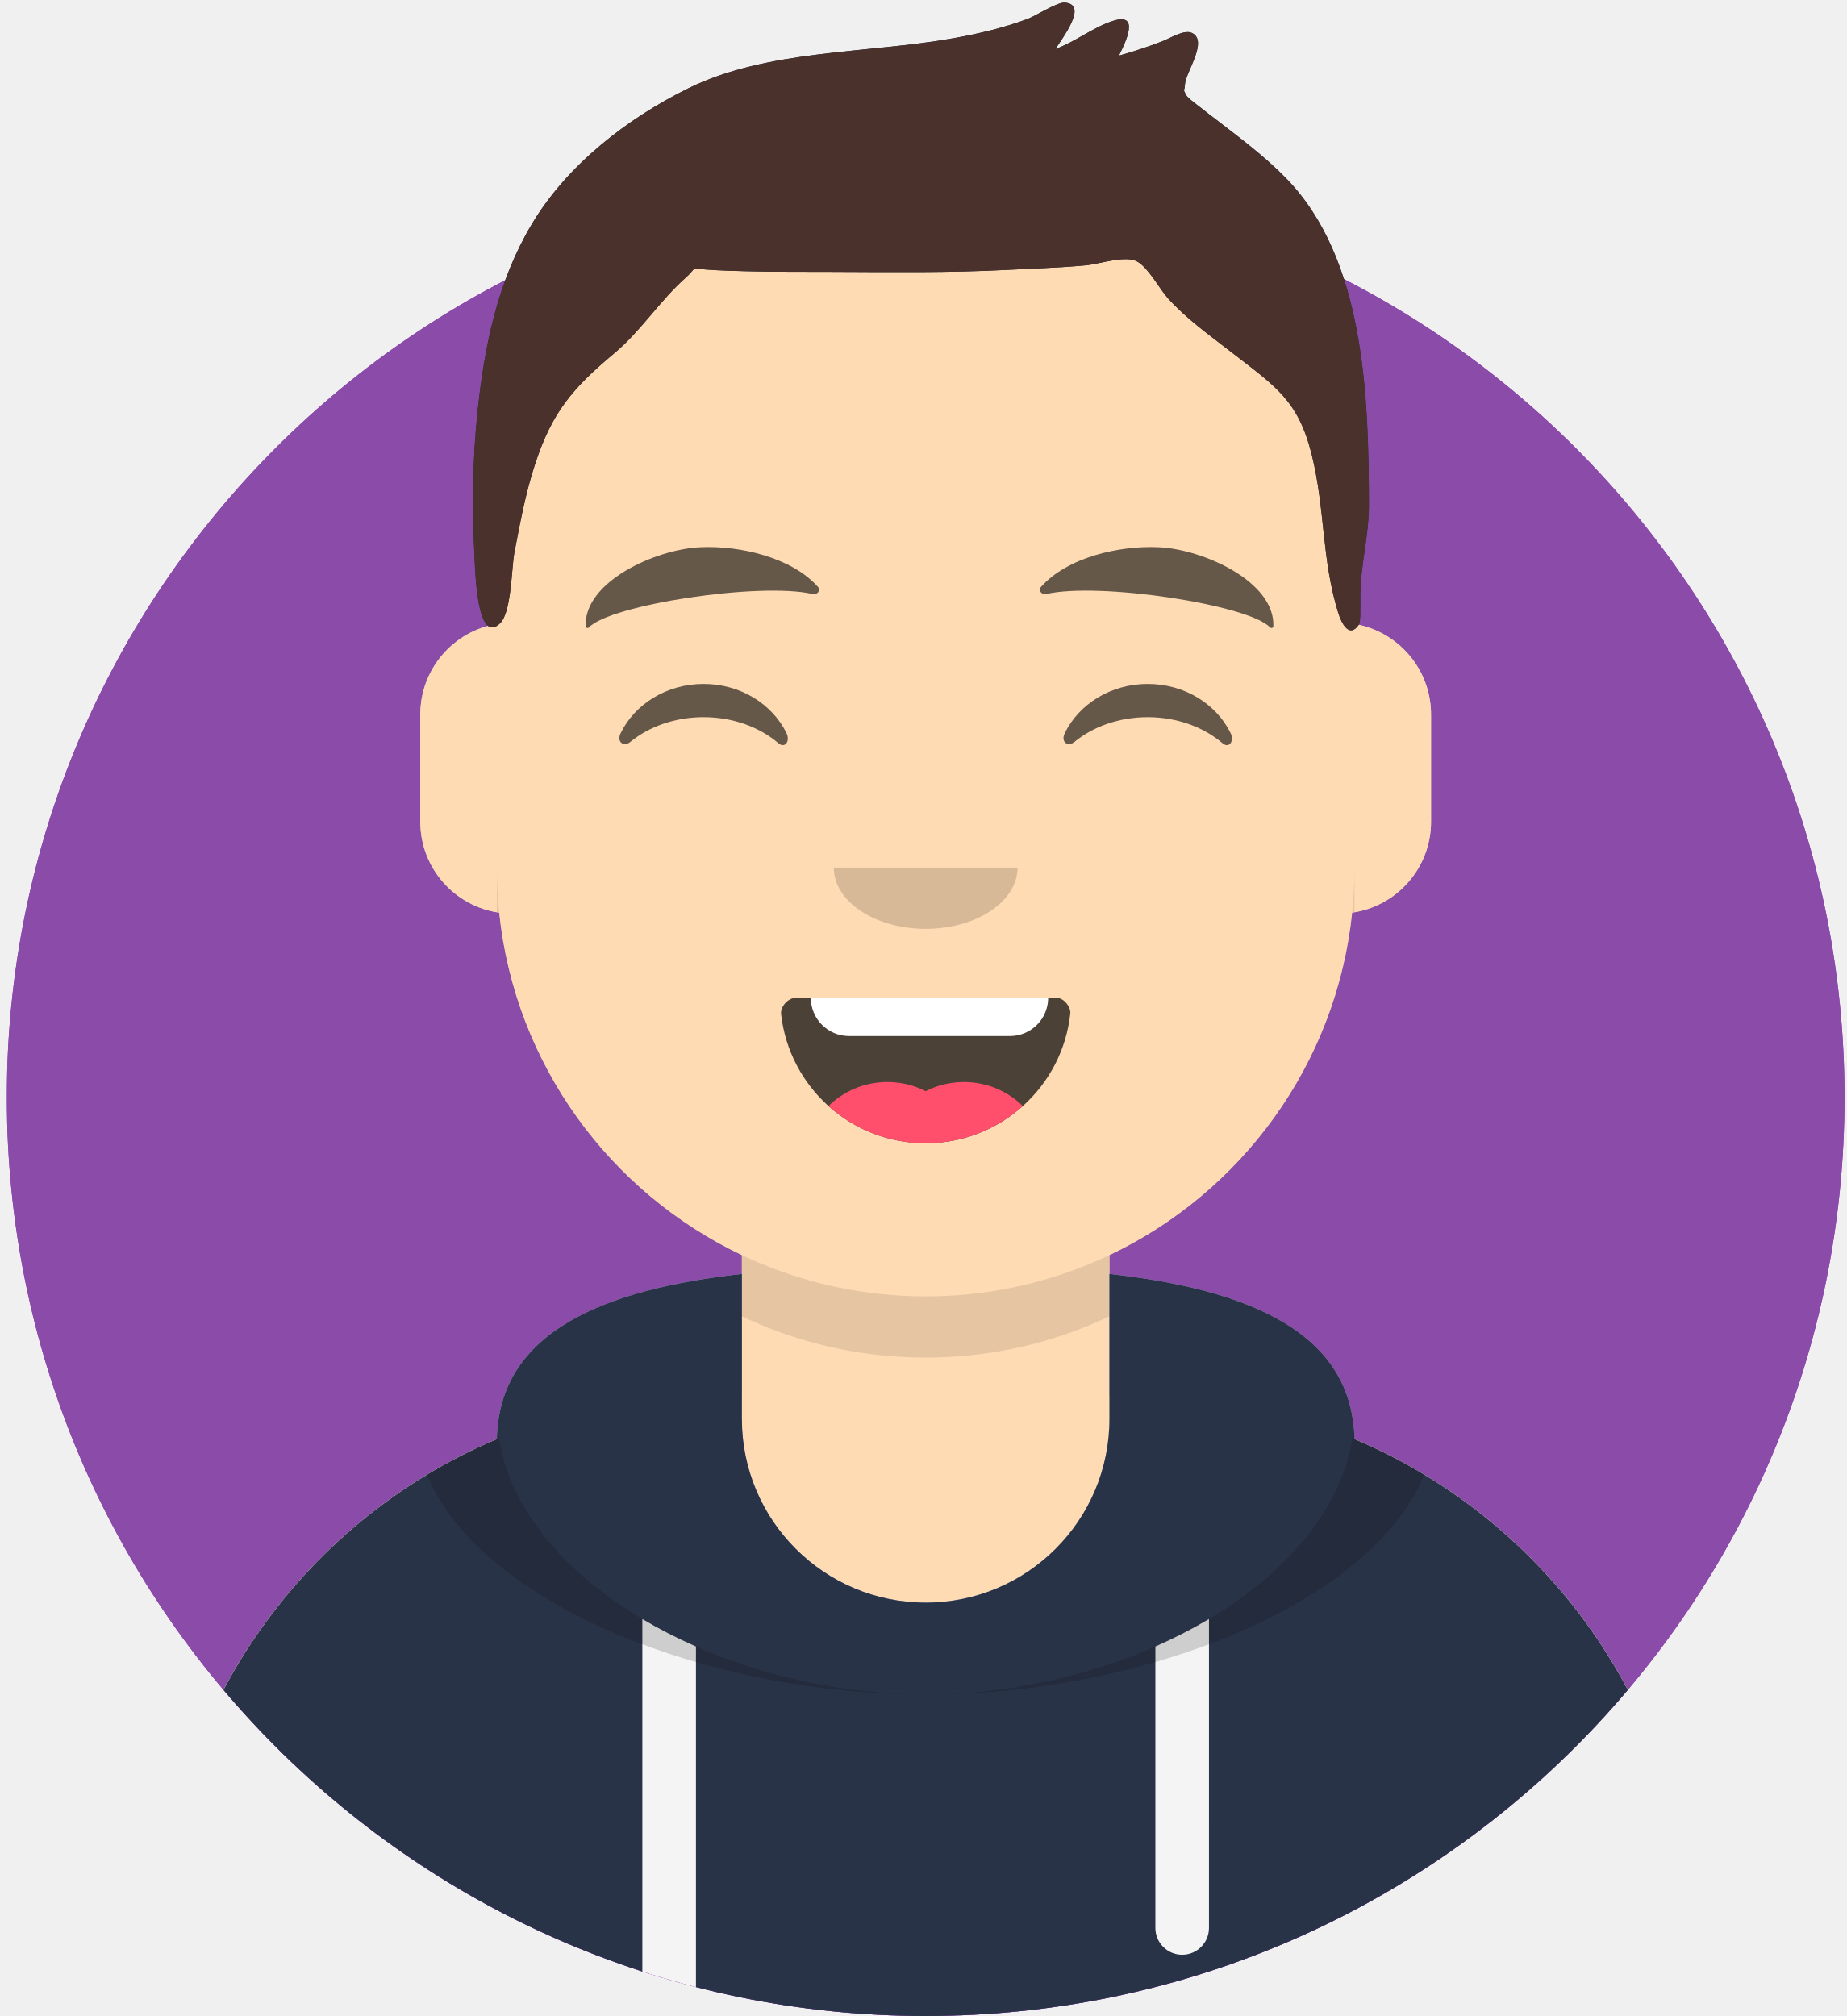
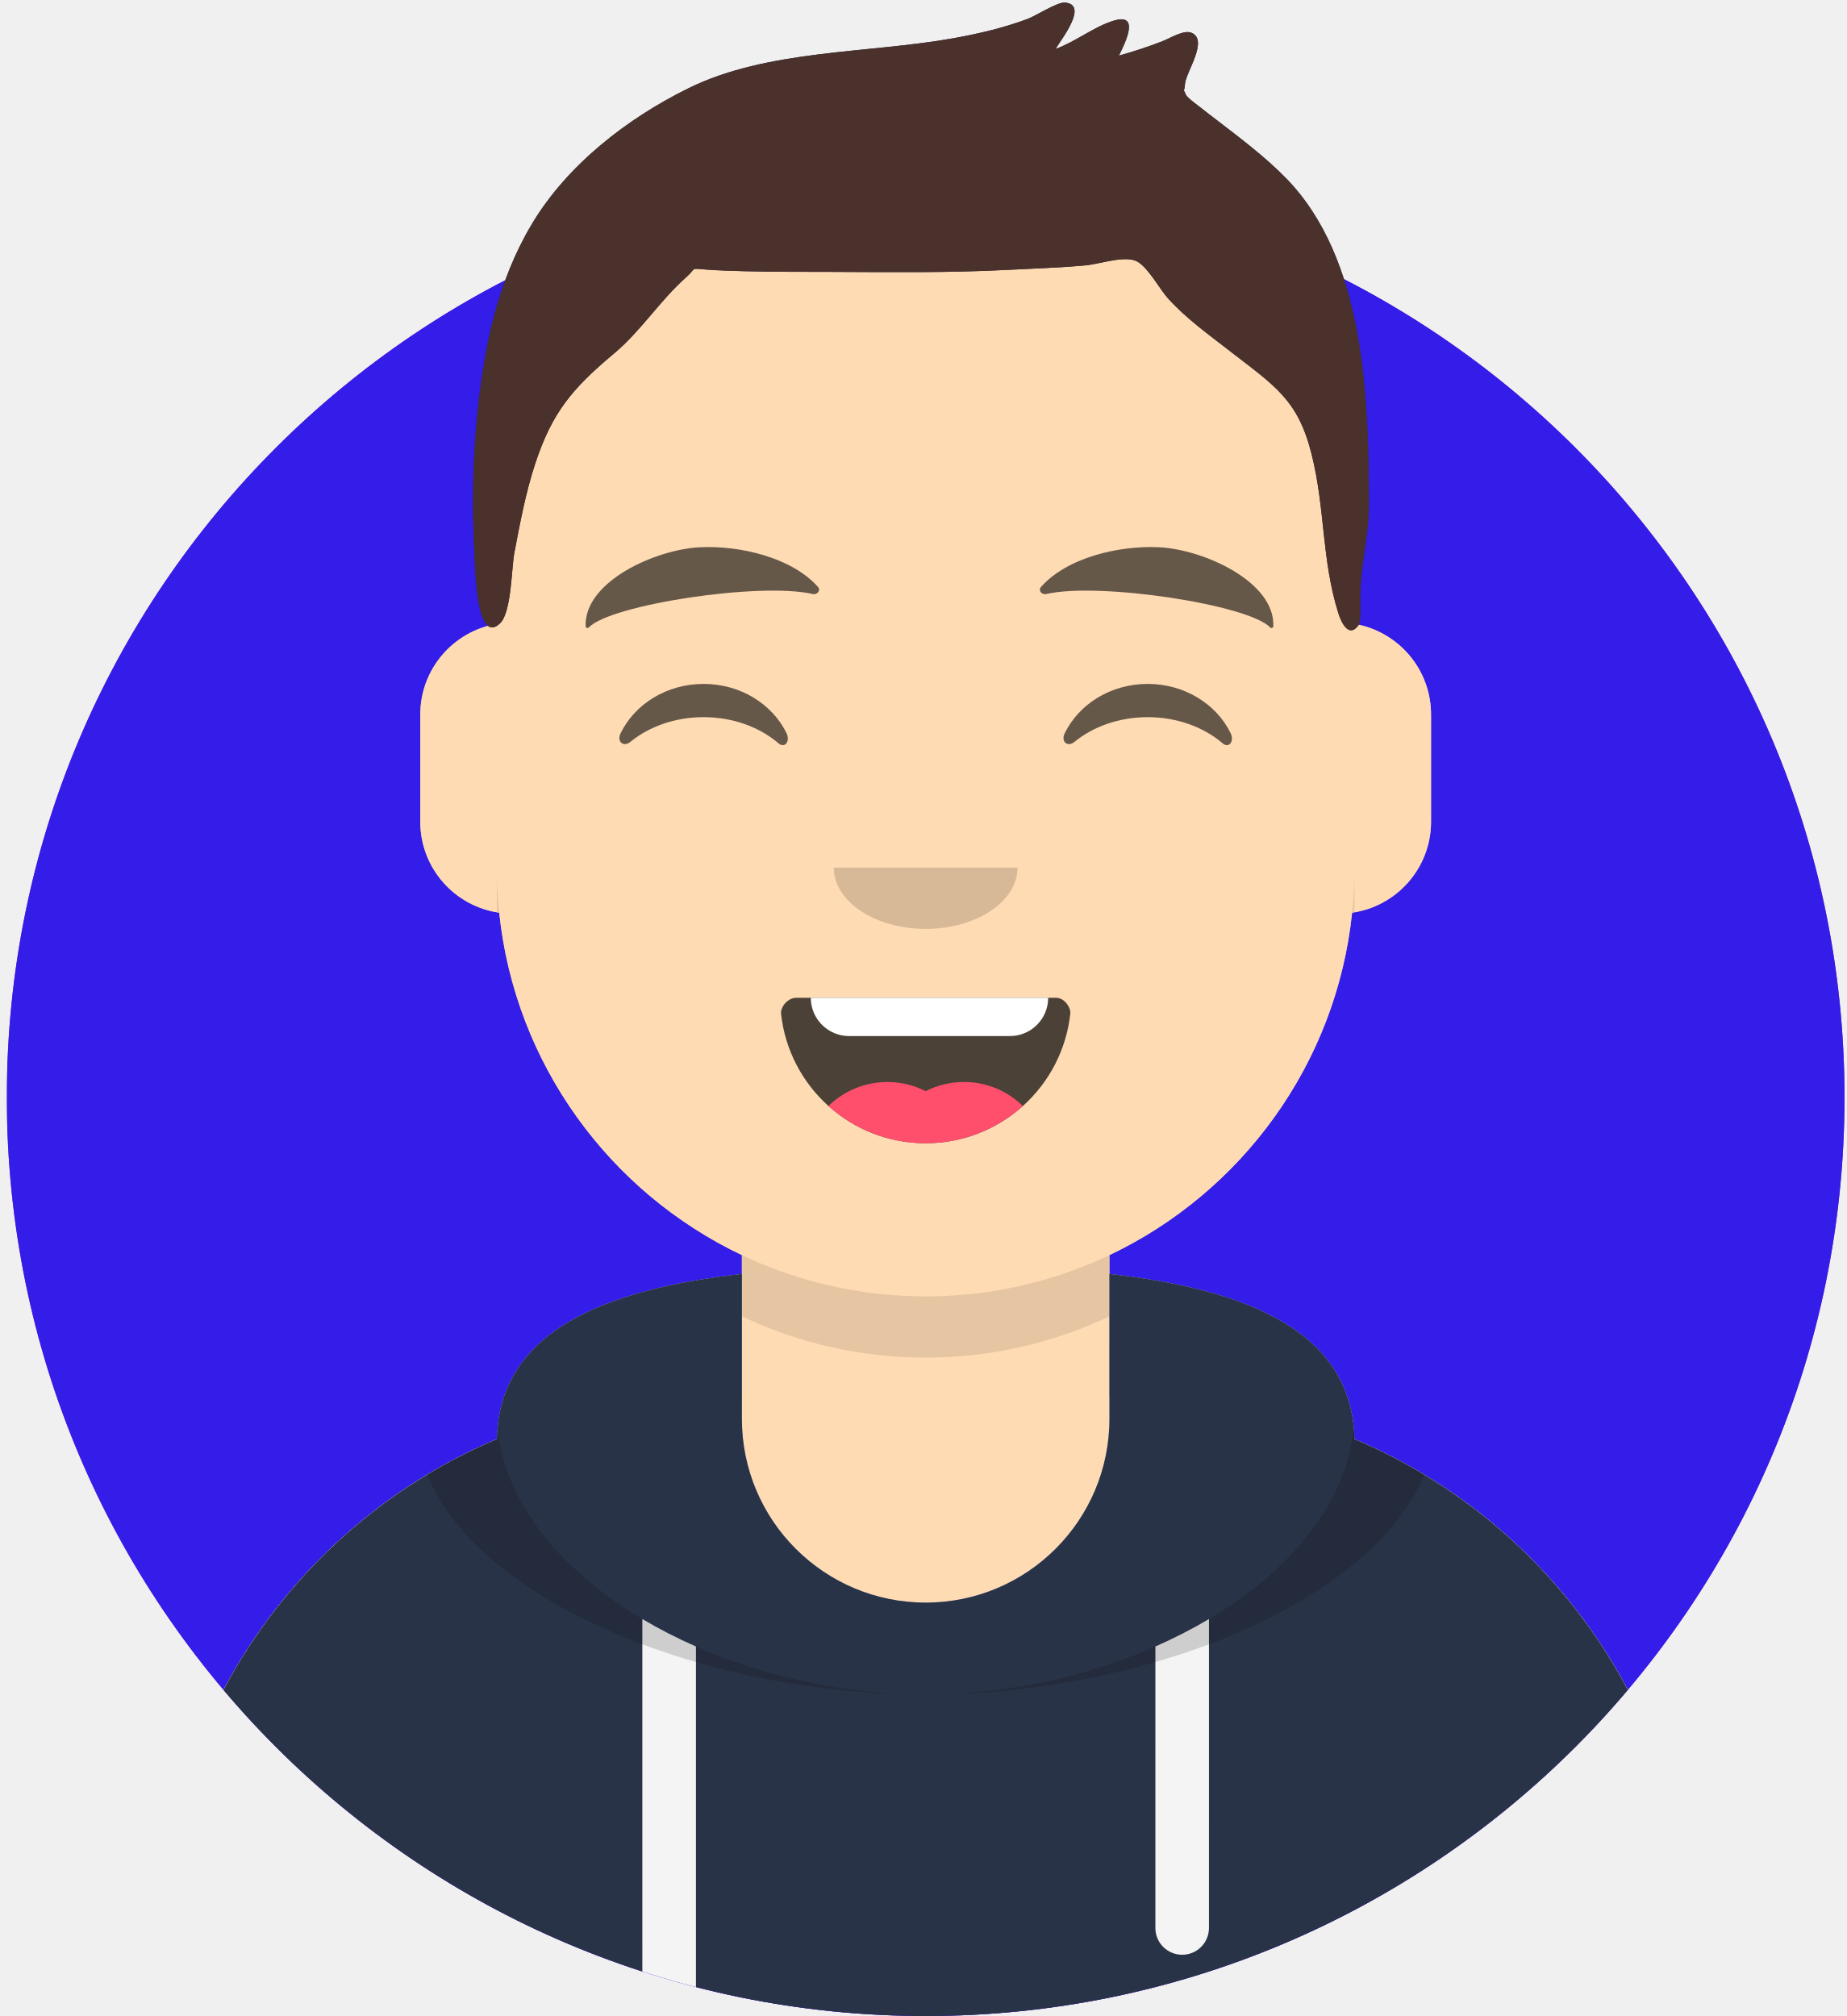
<svg xmlns="http://www.w3.org/2000/svg" xmlns:xlink="http://www.w3.org/1999/xlink" width="217px" height="237px" viewBox="0 0 217 237" version="1.1">
  <defs>
    <circle id="path-1" cx="108" cy="108" r="108" />
    <path d="M-3.19744231e-14,144 L-3.19744231e-14,-1.42108547e-14 L237.6,-1.42108547e-14 L237.6,144 L226.8,144 C226.8,203.647 178.447,252 118.8,252 C59.153,252 10.8,203.647 10.8,144 L10.8,144 L-3.19744231e-14,144 Z" id="path-3" />
    <path d="M90,0 C117.835,-5.11323436e-15 140.4,22.565 140.4,50.4 L140.401,55.949 C145.508,56.807 149.4,61.249 149.4,66.6 L149.4,79.2 C149.4,84.647 145.367,89.152 140.125,89.893 C138.265,107.718 127.114,122.78 111.601,130.149 L111.6,146.7 L115.2,146.7 C150.988,146.7 180,175.712 180,211.5 L180,219.6 L0,219.6 L0,211.5 C-4.38277231e-15,175.712 29.012,146.7 64.8,146.7 L68.4,146.7 L68.4,130.15 C52.886,122.78 41.735,107.718 39.875,89.893 C34.633,89.152 30.6,84.647 30.6,79.2 L30.6,66.6 C30.6,61.249 34.492,56.806 39.6,55.949 L39.6,50.4 C39.6,22.565 62.165,5.11323436e-15 90,0 Z" id="path-5" />
    <path d="M140.401,11.764 C156.691,13.587 169.2,18.597 169.2,31.569 L169.194,31.18 C192.467,41.01 208.8,64.047 208.8,90.9 L208.8,99 L28.8,99 L28.8,90.9 C28.8,64.047 45.133,41.01 68.406,31.18 C68.653,18.496 81.073,13.568 97.2,11.764 L97.2,28.8 C97.2,40.729 106.871,50.4 118.8,50.4 C130.729,50.4 140.4,40.729 140.4,28.8 L140.4,28.8 Z" id="path-7" />
    <path d="M31.606,13.615 C32.558,22.158 39.803,28.8 48.6,28.8 C57.424,28.8 64.687,22.117 65.603,13.536 C65.676,12.845 64.905,11.7 63.938,11.7 C50.534,11.7 40.264,11.7 33.378,11.7 C32.406,11.7 31.511,12.761 31.606,13.615 Z" id="path-9" />
    <rect id="path-11" x="0" y="0" width="237.6" height="252" />
    <path d="M118.135,20.928 C115.651,18.39 112.767,16.236 109.962,14.076 C109.343,13.6 108.715,13.135 108.109,12.641 C107.972,12.528 106.563,11.519 106.394,11.148 C105.988,10.254 106.224,10.95 106.28,9.884 C106.35,8.535 109.1,4.727 107.048,3.854 C106.146,3.47 104.536,4.492 103.67,4.83 C101.977,5.49 100.263,6.054 98.512,6.54 C99.351,4.869 100.95,1.524 97.944,2.419 C95.603,3.116 93.421,4.91 91.068,5.753 C91.847,4.477 94.96,0.523 92.147,0.302 C91.271,0.233 88.724,1.875 87.782,2.226 C84.959,3.275 82.075,3.953 79.111,4.487 C69.033,6.304 57.248,5.786 47.923,10.374 C40.735,13.911 33.636,19.4 29.484,26.389 C25.481,33.125 23.984,40.498 23.146,48.217 C22.532,53.882 22.482,59.738 22.769,65.424 C22.863,67.287 23.073,75.874 25.779,73.273 C27.127,71.978 27.117,66.745 27.457,64.974 C28.133,61.451 28.783,57.911 29.91,54.5 C31.895,48.49 34.238,45.687 39.184,41.547 C42.359,38.89 44.588,35.3 47.625,32.62 C48.99,31.416 47.949,31.542 50.143,31.7 C51.616,31.806 53.097,31.846 54.574,31.885 C57.99,31.974 61.412,31.951 64.829,31.963 C71.711,31.988 78.561,32.085 85.437,31.725 C88.492,31.565 91.556,31.478 94.603,31.195 C96.306,31.038 99.326,29.947 100.728,30.78 C102.01,31.543 103.342,34.034 104.263,35.054 C106.438,37.464 109.032,39.305 111.576,41.282 C116.881,45.403 119.559,46.98 121.17,53.421 C122.775,59.838 122.325,65.791 124.312,72.106 C124.662,73.217 125.586,75.13 126.726,73.415 C126.937,73.096 126.883,71.345 126.883,70.337 C126.883,66.27 127.913,63.218 127.9,59.123 C127.849,46.674 127.447,30.442 118.135,20.928 Z" id="path-13" />
  </defs>
  <g id="Website" stroke="none" stroke-width="1" fill="none" fill-rule="evenodd">
    <g id="mf-avatar" transform="translate(-10, -15)">
      <g id="Circle" transform="translate(10.8, 36)">
        <mask id="mask-2" fill="white">
          <use xlink:href="#path-1" />
        </mask>
        <use id="Circle-Background" fill="#972dc2" xlink:href="#path-1" />
-         <g id="🖍-Circle-Color" mask="url(#mask-2)" fill="#8a4ca8">
+         <g id="🖍-Circle-Color" mask="url(#mask-2)" fill="#341ce9">
          <rect id="🖍Color" x="0" y="0" width="216.445" height="216" />
        </g>
      </g>
      <mask id="mask-4" fill="white">
        <use xlink:href="#path-3" />
      </mask>
      <g id="Mask" />
      <g id="Avataaar" mask="url(#mask-4)">
        <g id="Body" transform="translate(28.8, 32.4)">
          <mask id="mask-6" fill="white">
            <use xlink:href="#path-5" />
          </mask>
          <use fill="#D0C6AC" xlink:href="#path-5" />
          <g id="Skin/👶🏻-05-Pale" mask="url(#mask-6)" fill="#FFDBB4">
            <g transform="translate(-28.8, 0)" id="Color">
              <rect x="0" y="0" width="238.384" height="220.355" />
            </g>
          </g>
          <path d="M39.6,84.6 C39.6,112.435 62.165,135 90,135 C117.835,135 140.4,112.435 140.4,84.6 L140.4,84.6 L140.4,91.8 C140.4,119.635 117.835,142.2 90,142.2 C62.165,142.2 39.6,119.635 39.6,91.8 Z" id="Neck-Shadow" fill-opacity="0.1" fill="#000000" mask="url(#mask-6)" />
        </g>
        <g id="Clothing/Hoodie" transform="translate(0, 153)">
          <mask id="mask-8" fill="white">
            <use xlink:href="#path-7" />
          </mask>
          <use id="Hoodie" fill="#B7C1DB" fill-rule="evenodd" xlink:href="#path-7" />
          <g id="Color/Palette/Slate" mask="url(#mask-8)" fill="#293347" fill-rule="evenodd">
            <rect id="🖍Color" x="0" y="0" width="238.491" height="99" />
          </g>
          <path d="M91.8,55.565 L91.8,99 L85.5,99 L85.499,52.335 C87.483,53.514 89.592,54.594 91.8,55.565 Z M152.101,52.334 L152.1,88.65 C152.1,90.39 150.69,91.8 148.95,91.8 C147.21,91.8 145.8,90.39 145.8,88.65 L145.801,55.565 C148.009,54.594 150.118,53.513 152.101,52.334 Z" id="Straps" fill="#F4F4F4" fill-rule="evenodd" mask="url(#mask-8)" />
          <path d="M155.733,11.451 C169.28,14.013 178.65,19.118 178.65,29.077 C178.65,46.818 148.916,61.2 118.8,61.2 C88.684,61.2 58.95,46.818 58.95,29.077 C58.95,19.118 68.32,14.013 81.867,11.451 C73.689,14.466 68.4,19.534 68.4,27.969 C68.4,46.322 93.439,61.2 118.8,61.2 C144.161,61.2 169.2,46.322 169.2,27.969 C169.2,19.71 164.13,14.679 156.241,11.642 Z" id="Shadow" fill-opacity="0.16" fill="#000000" fill-rule="evenodd" mask="url(#mask-8)" />
        </g>
        <g id="Face" transform="translate(68.4, 73.8)">
          <g id="Mouth/Smile" transform="translate(1.8, 46.8)">
            <mask id="mask-10" fill="white">
              <use xlink:href="#path-9" />
            </mask>
            <use id="Mouth" fill-opacity="0.7" fill="#000000" fill-rule="evenodd" xlink:href="#path-9" />
            <path d="M39.6,1.8 L58.5,1.8 C60.985,1.8 63,3.815 63,6.3 L63,11.7 C63,14.185 60.985,16.2 58.5,16.2 L39.6,16.2 C37.115,16.2 35.1,14.185 35.1,11.7 L35.1,6.3 C35.1,3.815 37.115,1.8 39.6,1.8 Z" id="Teeth" fill="#FFFFFF" fill-rule="evenodd" mask="url(#mask-10)" />
            <g id="Tongue" stroke-width="1" fill-rule="evenodd" mask="url(#mask-10)" fill="#FF4F6D">
              <g transform="translate(34.2, 21.6)">
                <circle cx="9.9" cy="9.9" r="9.9" />
                <circle cx="18.9" cy="9.9" r="9.9" />
              </g>
            </g>
          </g>
          <g id="Nose/Default" transform="translate(25.2, 36)" fill="#000000" fill-opacity="0.16">
            <path d="M14.4,7.2 C14.4,11.176 19.235,14.4 25.2,14.4 L25.2,14.4 C31.165,14.4 36,11.176 36,7.2" id="Nose" />
          </g>
          <g id="Eyes/Happy-😁" transform="translate(0, 7.2)" fill="#000000" fill-opacity="0.6">
            <path d="M14.544,20.203 C16.206,16.784 19.948,14.4 24.298,14.4 C28.632,14.4 32.363,16.767 34.034,20.166 C34.53,21.176 33.824,22.003 33.112,21.39 C30.906,19.494 27.773,18.309 24.298,18.309 C20.931,18.309 17.886,19.421 15.694,21.214 C14.892,21.87 14.058,21.203 14.544,20.203 Z" id="Squint" />
            <path d="M66.744,20.203 C68.406,16.784 72.148,14.4 76.498,14.4 C80.832,14.4 84.563,16.767 86.234,20.166 C86.73,21.176 86.024,22.003 85.312,21.39 C83.106,19.494 79.973,18.309 76.498,18.309 C73.131,18.309 70.086,19.421 67.894,21.214 C67.092,21.87 66.258,21.203 66.744,20.203 Z" id="Squint" />
          </g>
          <g id="Eyebrow/Natural/Default-Natural" fill="#000000" fill-opacity="0.6">
            <path d="M23.435,5.589 C18.25,6.285 10.164,10.805 10.84,16.036 C10.862,16.207 11.121,16.261 11.233,16.118 C13.471,13.248 30.774,9.033 37.075,9.913 C37.652,9.994 38.032,9.399 37.639,9.027 C34.269,5.845 28.08,4.961 23.435,5.589" id="Eyebrow" transform="translate(24.3, 10.8) rotate(5) translate(-24.3, -10.8) " />
            <path d="M76.535,5.589 C71.35,6.285 63.264,10.805 63.94,16.036 C63.962,16.207 64.221,16.261 64.333,16.118 C66.571,13.248 83.874,9.033 90.175,9.913 C90.752,9.994 91.132,9.399 90.739,9.027 C87.369,5.845 81.18,4.961 76.535,5.589" id="Eyebrow" transform="translate(77.4, 10.8) scale(-1, 1) rotate(5) translate(-77.4, -10.8) " />
          </g>
        </g>
        <g id="Top">
          <mask id="mask-12" fill="white">
            <use xlink:href="#path-11" />
          </mask>
          <g id="Mask" />
          <g mask="url(#mask-12)">
            <g transform="translate(43, 15)">
              <mask id="mask-14" fill="white">
                <use xlink:href="#path-13" />
              </mask>
              <use id="Short-Hair" stroke="none" fill="#1F3140" fill-rule="evenodd" xlink:href="#path-13" />
              <g id="Color/Hair/Brown-Dark" stroke="none" fill="none" mask="url(#mask-14)" fill-rule="evenodd">
                <g transform="translate(-43.1, -15)" fill="#4A312C" id="Color">
                  <rect x="0" y="0" width="239.107" height="252.406" />
                </g>
              </g>
            </g>
          </g>
        </g>
      </g>
    </g>
  </g>
</svg>
